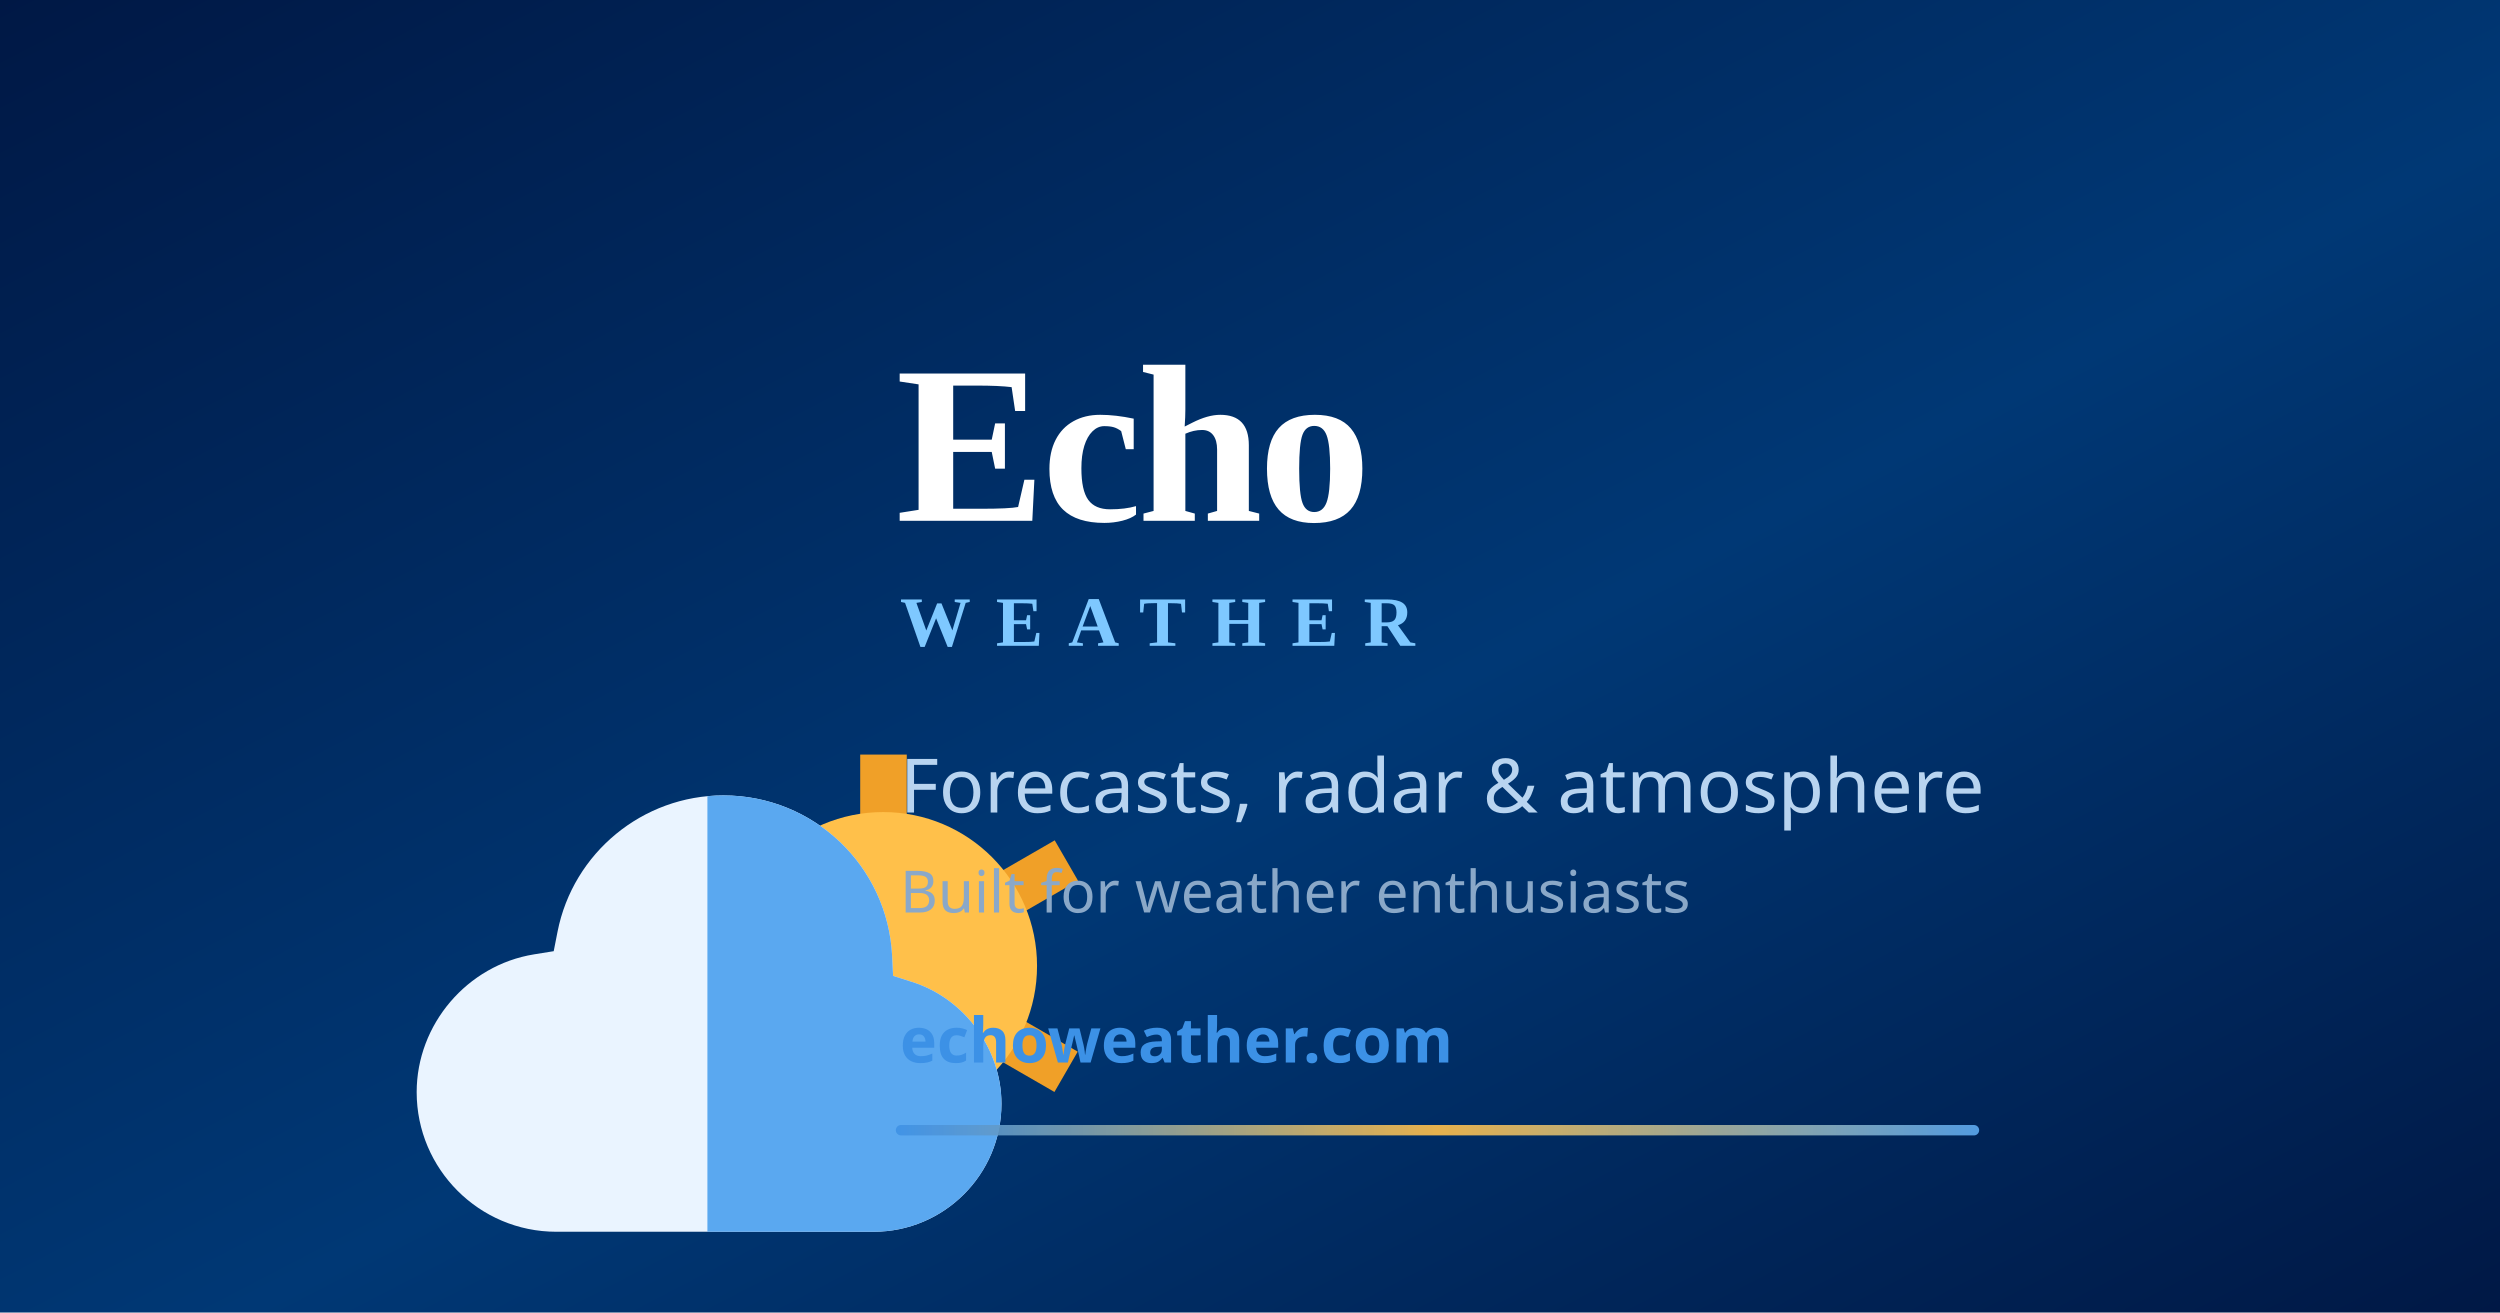
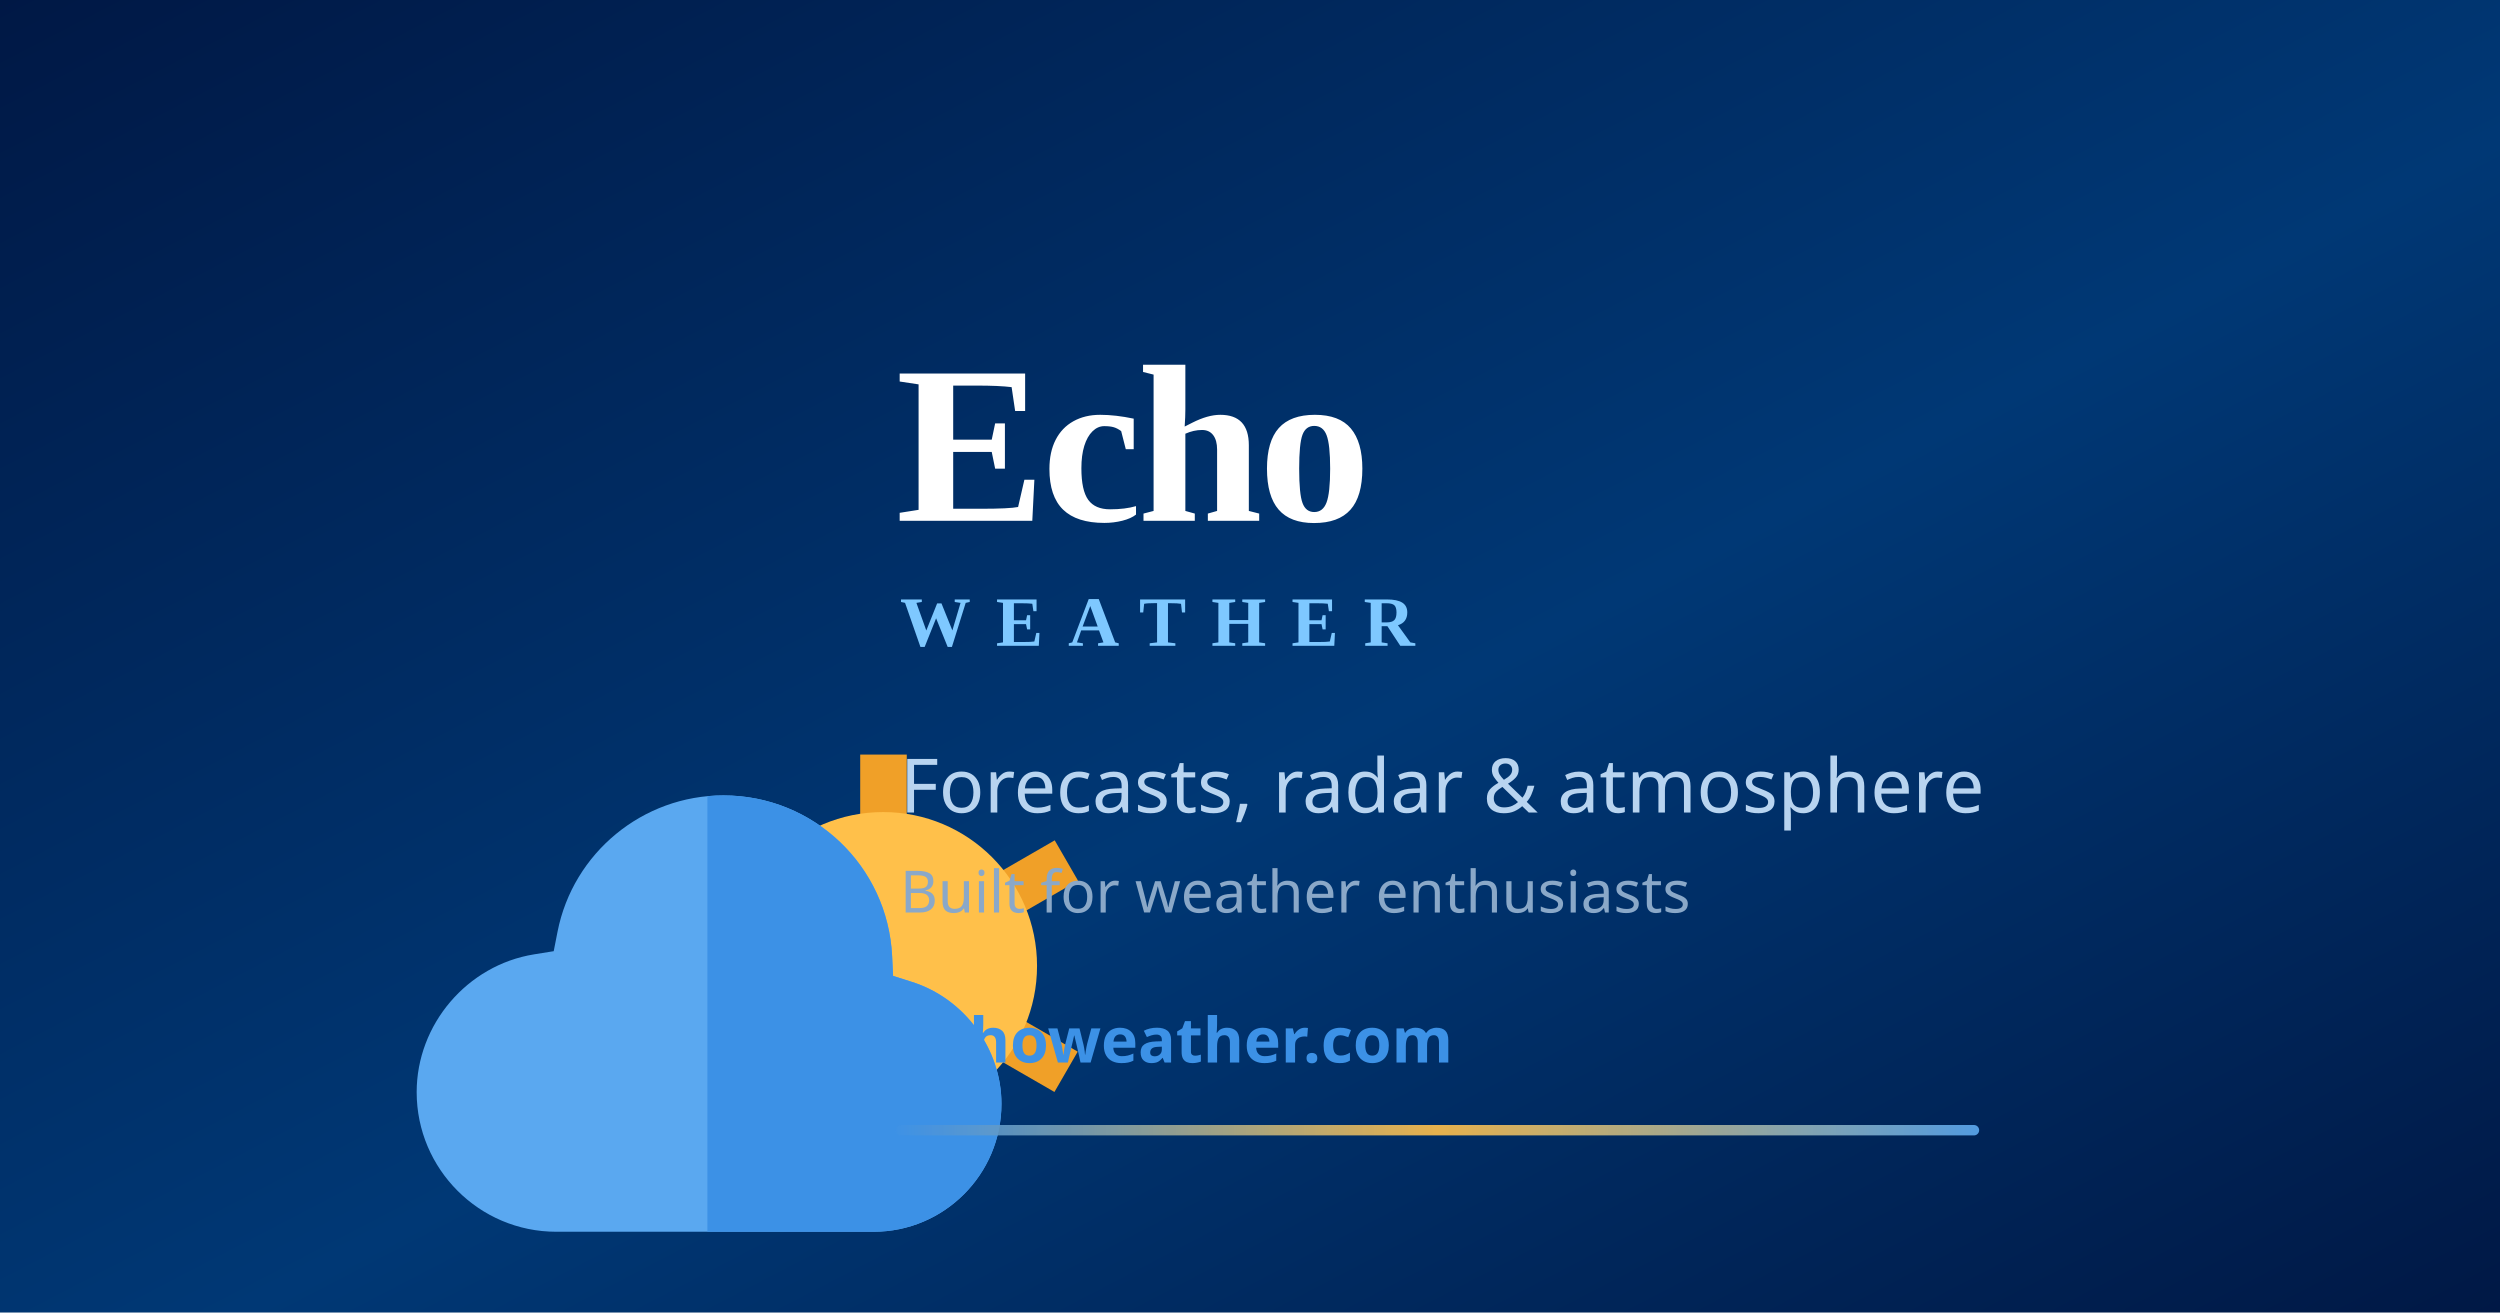
<svg xmlns="http://www.w3.org/2000/svg" width="1200" height="630" viewBox="0 0 1200 630" role="img" aria-label="Echo Weather">
  <defs>
    <linearGradient id="bg" x1="0" y1="0" x2="1" y2="1">
      <stop offset="0%" stop-color="#001845" />
      <stop offset="55%" stop-color="#003875" />
      <stop offset="100%" stop-color="#001845" />
    </linearGradient>
    <linearGradient id="accentBar" x1="0" y1="0" x2="1" y2="0">
      <stop offset="0%" stop-color="#3c91e6" />
      <stop offset="50%" stop-color="#FFC04A" />
      <stop offset="100%" stop-color="#5aa8f0" />
    </linearGradient>
    <filter id="softGlow" x="-20%" y="-20%" width="140%" height="140%">
      <feGaussianBlur stdDeviation="18" result="b" />
      <feMerge>
        <feMergeNode in="b" />
        <feMergeNode in="SourceGraphic" />
      </feMerge>
    </filter>
  </defs>
  <rect width="1200" height="630" fill="url(#bg)" />
  <g transform="translate(200 318) scale(0.62)">
    <rect x="343.387" y="71.286" fill="#F0A028" width="36.046" height="50.645" />
    <polygon fill="#F0A028" points="467.92,275.957 449.897,307.173 493.757,332.498 502.769,316.888 511.78,301.281" />
    <polygon fill="#F0A028" points="468.139,194.212 512,168.889 502.988,153.28 493.977,137.672 450.116,162.994 459.128,178.602" />
    <circle cx="361.189" cy="234.895" r="119.098" fill="#FFC04A" />
-     <path fill="#EAF4FF" d="M452.744,341.694c0-42.633-28.497-81.461-69.299-94.422l-14.597-4.638l-0.738-15.299c-3.362-69.779-60.762-124.441-130.677-124.441c-62.36,0-116.348,44.388-128.376,105.548l-2.959,15.058l-15.15,2.442C39.098,234.297,0,280.168,0,332.639c0,59.591,48.483,108.073,108.073,108.073h245.652C408.324,440.713,452.744,396.292,452.744,341.694z" />
-     <path fill="#5aa8f0" d="M383.445,247.273l-14.597-4.638l-0.738-15.299c-3.362-69.779-60.762-124.441-130.677-124.441c-4.159,0-8.276,0.213-12.349,0.598v337.221h128.643c54.598,0,99.017-44.421,99.017-99.019C452.744,299.06,424.247,260.234,383.445,247.273z" />
+     <path fill="#5aa8f0" d="M452.744,341.694c0-42.633-28.497-81.461-69.299-94.422l-14.597-4.638l-0.738-15.299c-3.362-69.779-60.762-124.441-130.677-124.441c-62.36,0-116.348,44.388-128.376,105.548l-2.959,15.058l-15.15,2.442C39.098,234.297,0,280.168,0,332.639c0,59.591,48.483,108.073,108.073,108.073h245.652C408.324,440.713,452.744,396.292,452.744,341.694z" />
+     <path fill="#3c91e6" d="M383.445,247.273l-14.597-4.638l-0.738-15.299c-3.362-69.779-60.762-124.441-130.677-124.441c-4.159,0-8.276,0.213-12.349,0.598v337.221h128.643c54.598,0,99.017-44.421,99.017-99.019C452.744,299.06,424.247,260.234,383.445,247.273z" />
  </g>
  <g font-family="Georgia, 'Times New Roman', serif">
    <text x="430" y="250" fill="#ffffff" font-size="108" font-weight="700" letter-spacing="-2">Echo</text>
    <text x="432" y="310" fill="#7ec8ff" font-size="34" font-weight="600" letter-spacing="12">WEATHER</text>
    <text x="432" y="390" fill="#b8d4f0" font-size="36" font-family="'Segoe UI', system-ui, sans-serif" font-weight="500">Forecasts, radar &amp; atmosphere</text>
    <text x="432" y="438" fill="#8aa8c8" font-size="28" font-family="'Segoe UI', system-ui, sans-serif">Built for weather enthusiasts</text>
    <text x="432" y="510" fill="#3c91e6" font-size="30" font-family="'Segoe UI', system-ui, sans-serif" font-weight="600">echoweather.com</text>
  </g>
  <rect x="430" y="540" width="520" height="5" rx="2.5" fill="url(#accentBar)" opacity="0.9" />
</svg>
